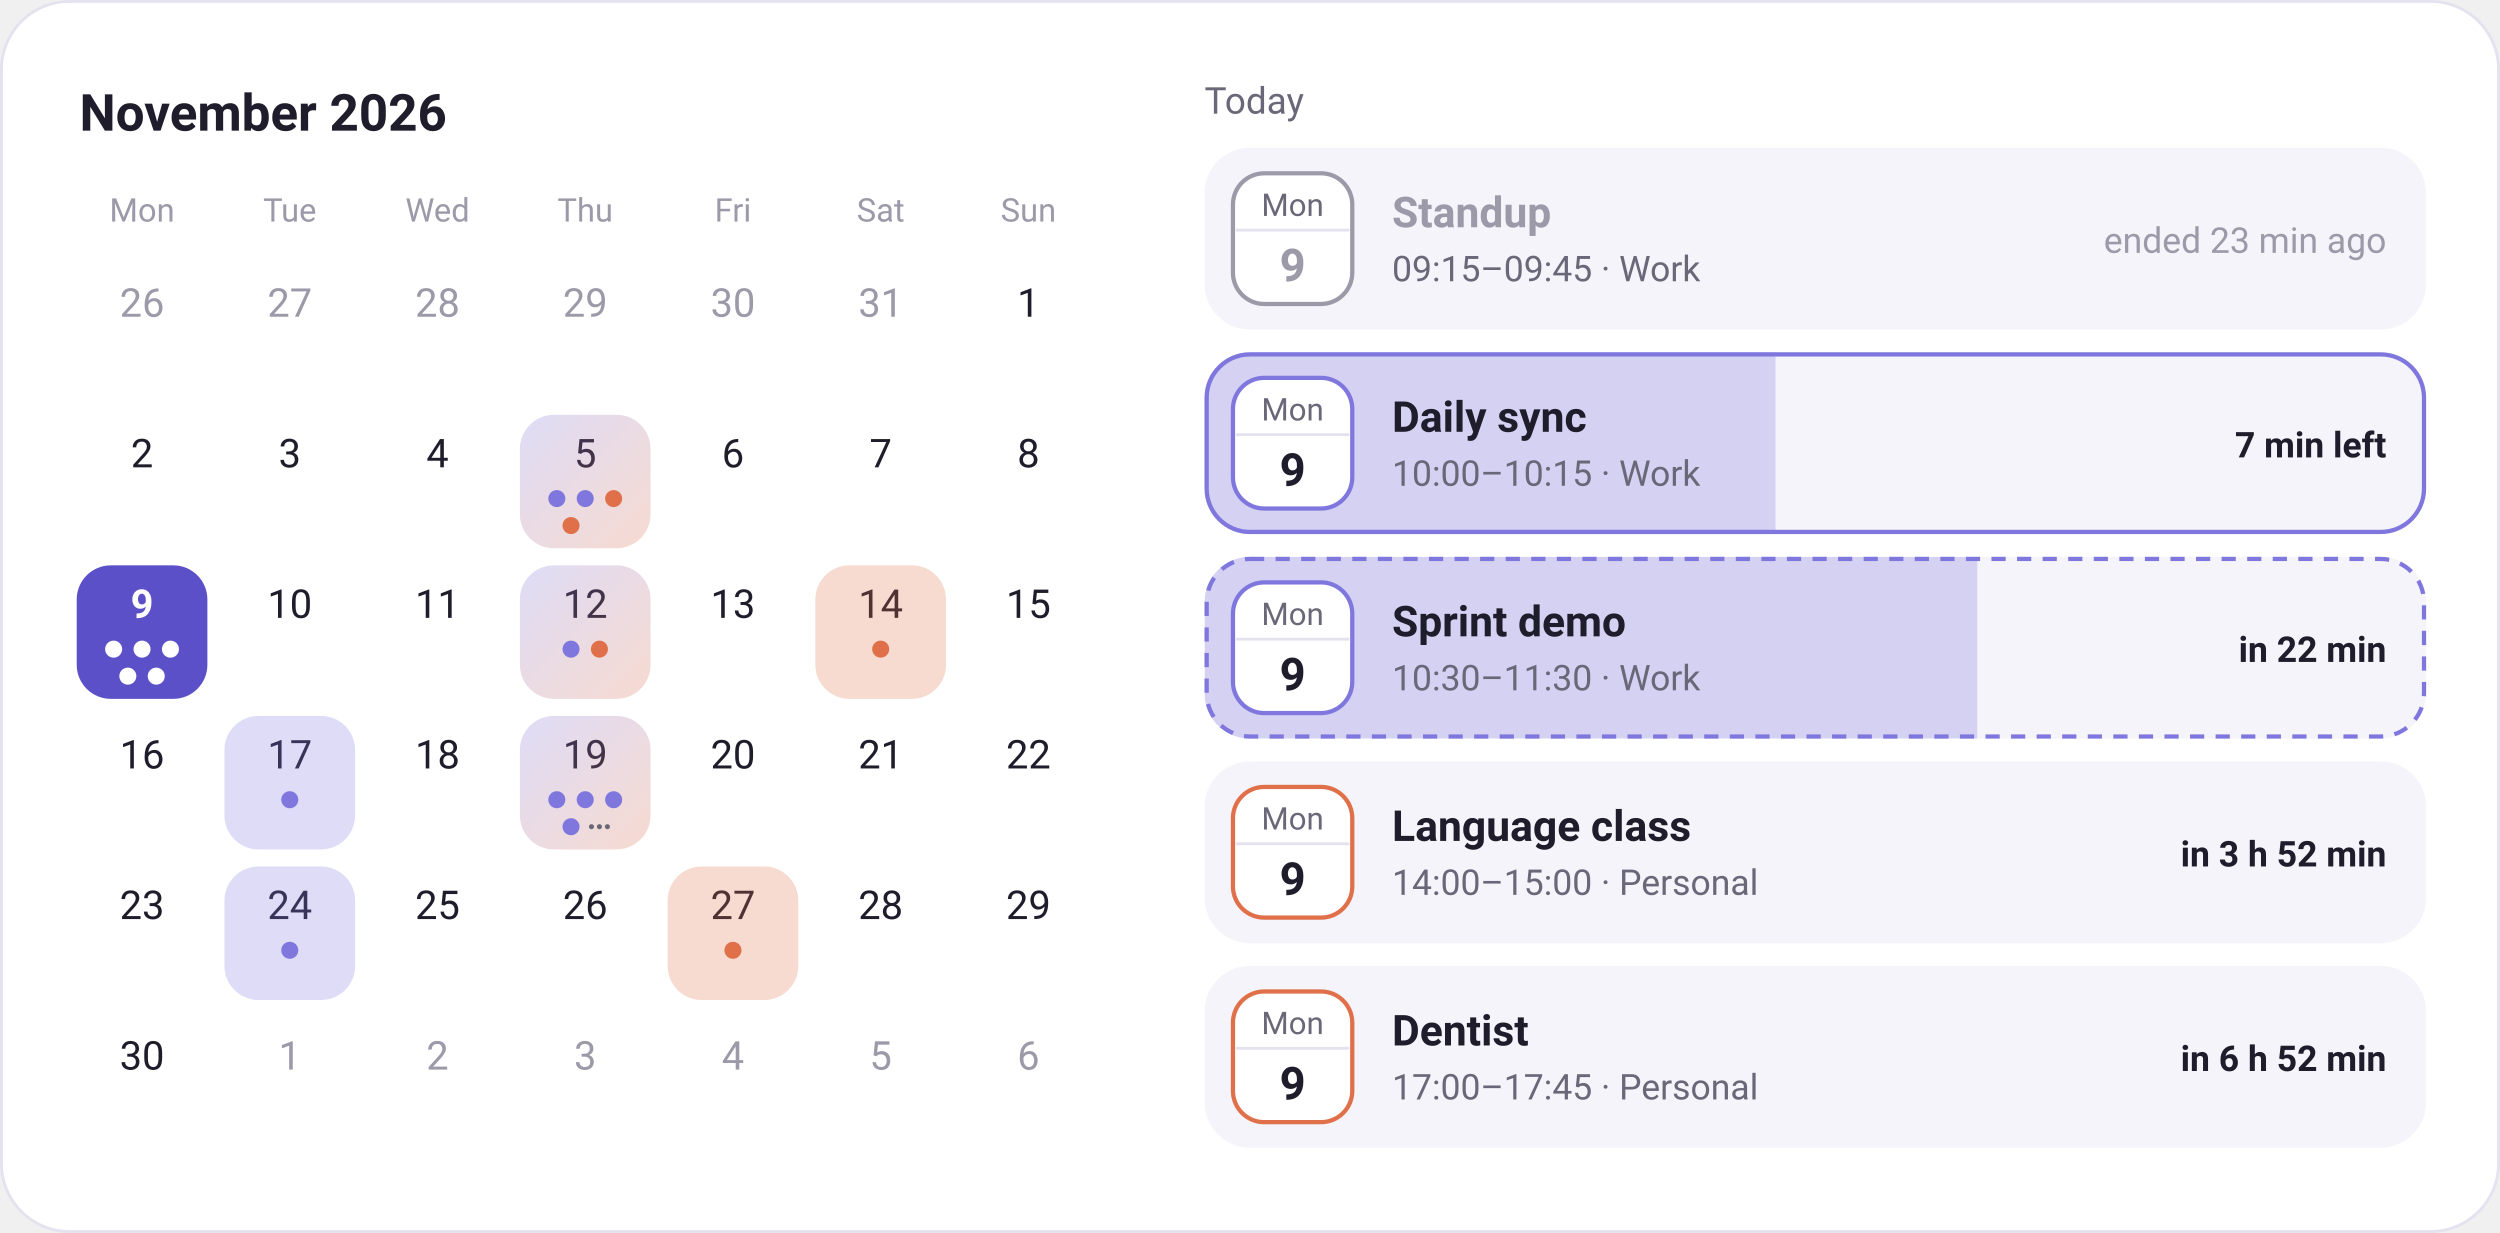
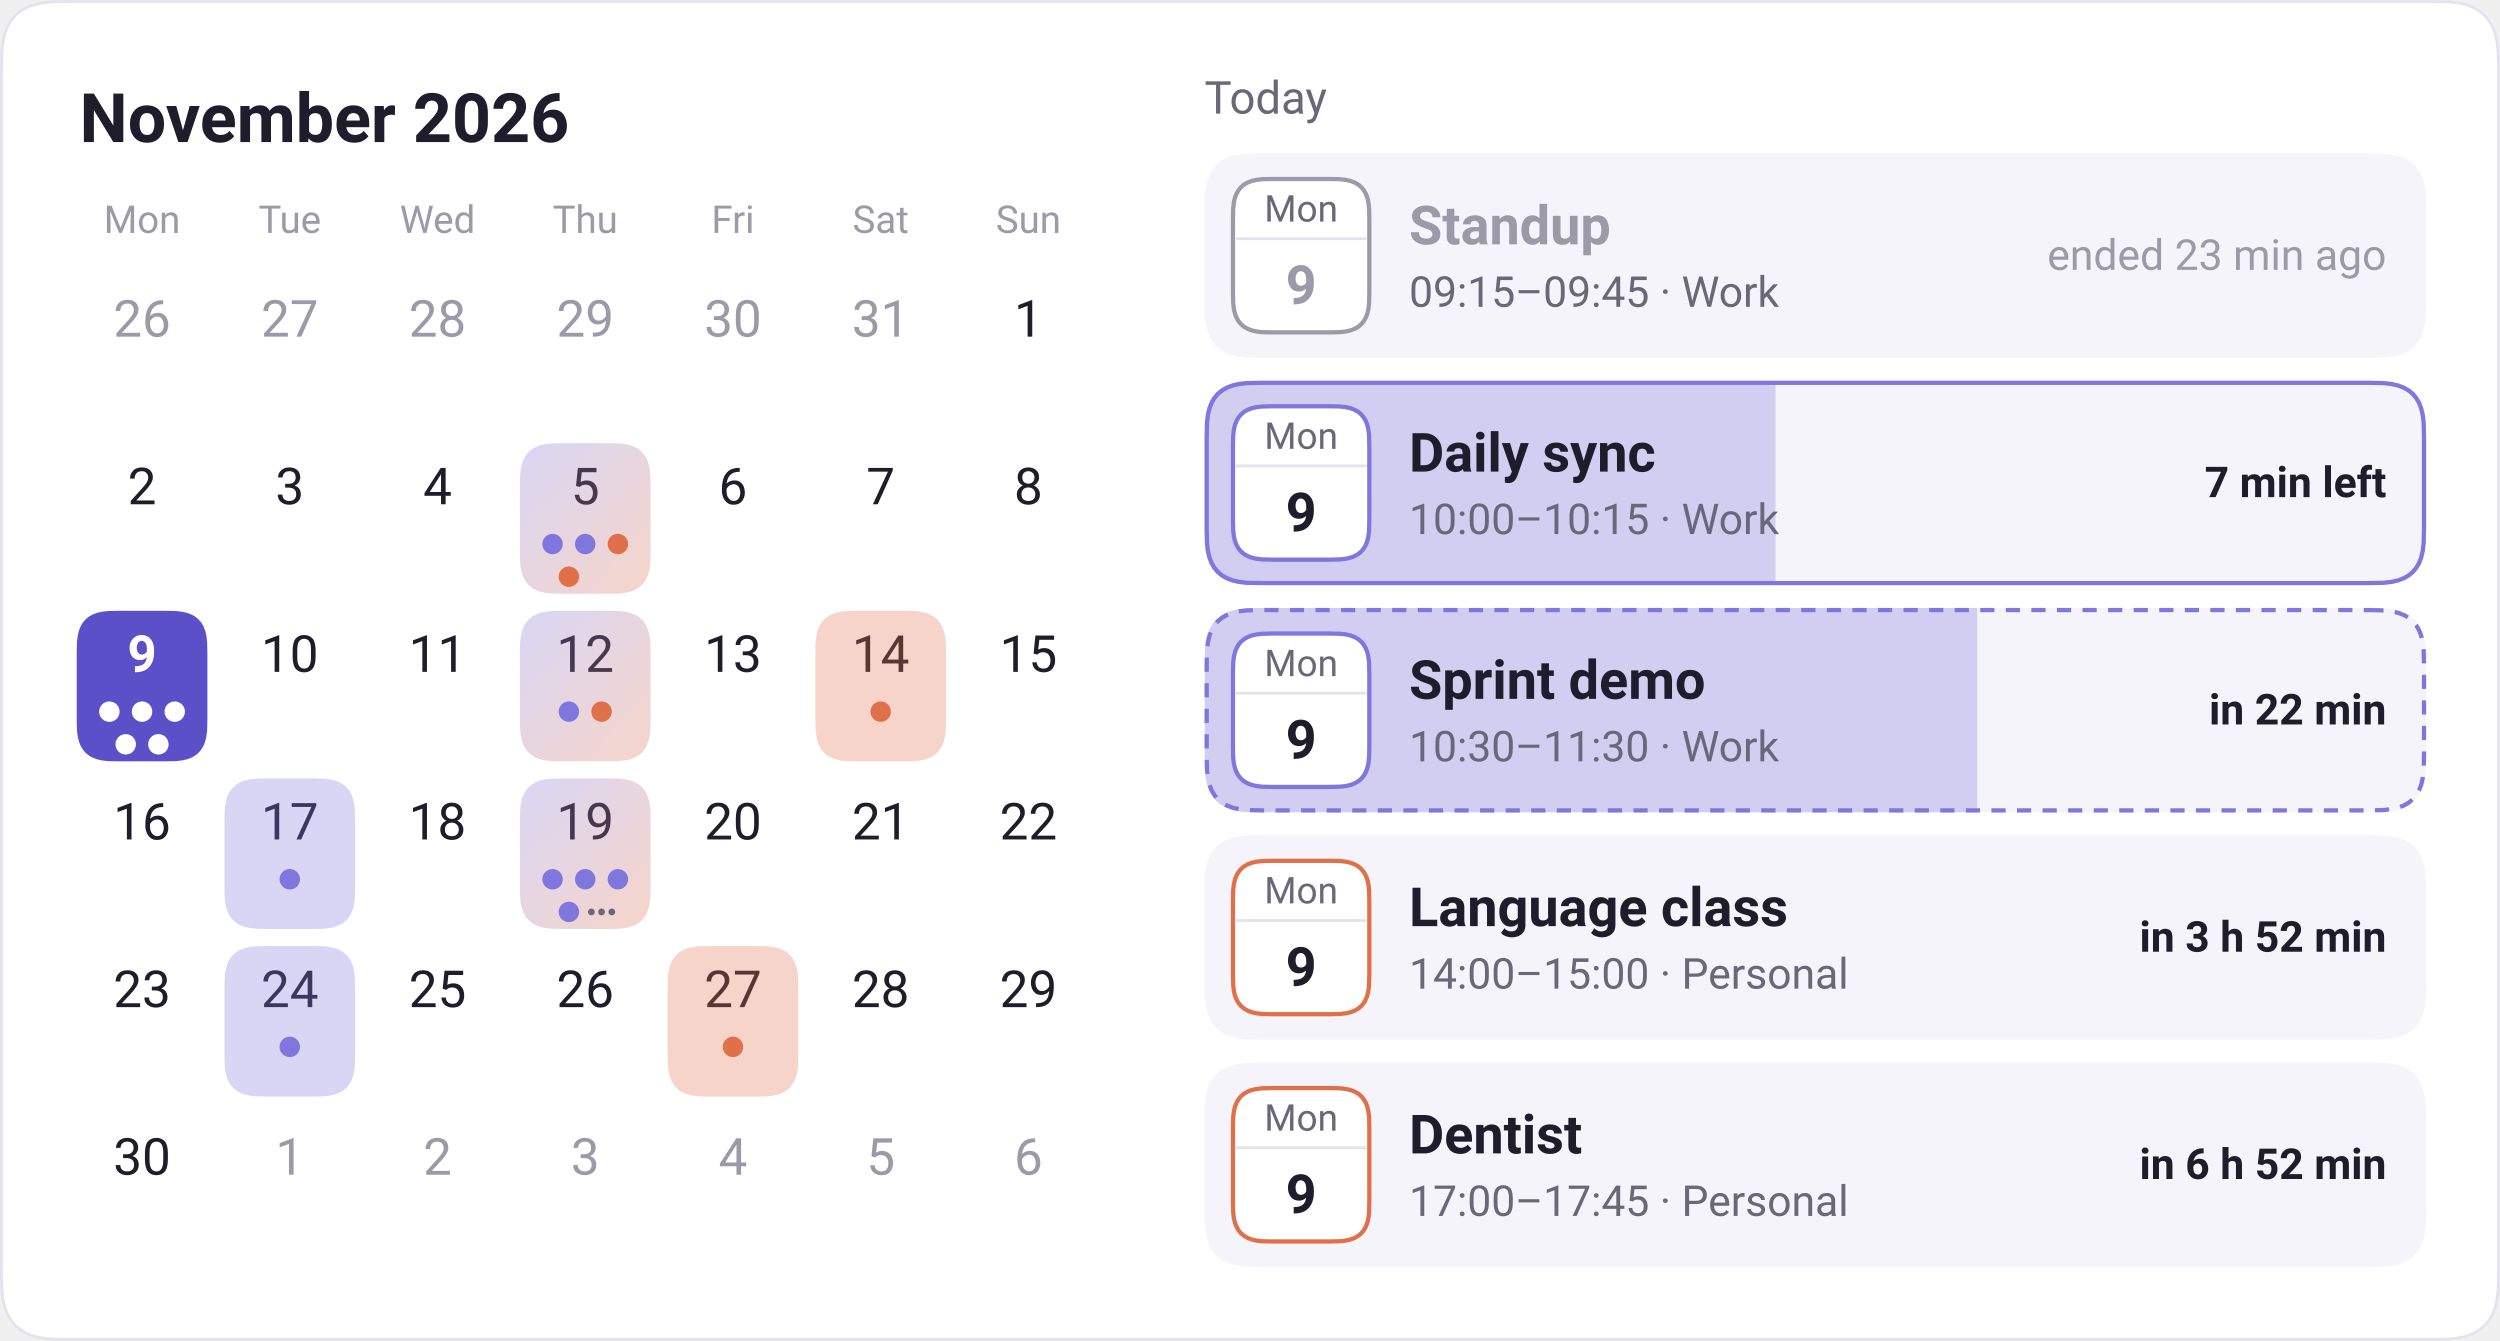
- <svg xmlns="http://www.w3.org/2000/svg" width="880" height="434" viewBox="0 0 880 434" role="img" aria-label="Eventide card: month grid next to an agenda with a finished, a running and an upcoming event">
+ <svg xmlns="http://www.w3.org/2000/svg" width="880" height="472" viewBox="0 0 880 472" role="img" aria-label="Eventide card: month grid next to an agenda with a finished, a running and an upcoming event">
  <style>
  text { font-family: -apple-system, BlinkMacSystemFont, "Segoe UI", Roboto, Helvetica, Arial, sans-serif; }
  .card { fill: #FFFFFF; stroke: #E4E2EE; }
  .row { fill: #F5F4FA; }
  .tile { fill: #FFFFFF; }
  .rule { stroke: #E4E2EE; }
  .t1 { fill: #1F1D2B; }
  .t2 { fill: #6A6778; }
  .t3 { fill: #9C99A8; }
  .on { fill: #FFFFFF; }
  @media (prefers-color-scheme: dark) {
    .card { fill: #1C1B24; stroke: #33313F; }
    .row { fill: #272532; }
    .tile { fill: #1C1B24; }
    .rule { stroke: #3C3A49; }
    .t1 { fill: #F2F0F8; }
    .t2 { fill: #ABA8B8; }
    .t3 { fill: #7E7B8C; }
  }
</style>
-   <rect x="0.5" y="0.5" width="879" height="433" rx="24" class="card" />
-   <text x="28" y="46" class="t1" font-size="18" font-weight="600">November 2026</text>
-   <text x="50" y="78" class="t3" font-size="11.5" text-anchor="middle">Mon</text>
-   <text x="102" y="78" class="t3" font-size="11.5" text-anchor="middle">Tue</text>
-   <text x="154" y="78" class="t3" font-size="11.5" text-anchor="middle">Wed</text>
-   <text x="206" y="78" class="t3" font-size="11.5" text-anchor="middle">Thu</text>
-   <text x="258" y="78" class="t3" font-size="11.5" text-anchor="middle">Fri</text>
-   <text x="310" y="78" class="t3" font-size="11.5" text-anchor="middle">Sat</text>
-   <text x="362" y="78" class="t3" font-size="11.5" text-anchor="middle">Sun</text>
-   <text x="50" y="111.5" class="t3" font-size="14" text-anchor="middle">26</text>
-   <text x="102" y="111.5" class="t3" font-size="14" text-anchor="middle">27</text>
-   <text x="154" y="111.5" class="t3" font-size="14" text-anchor="middle">28</text>
-   <text x="206" y="111.5" class="t3" font-size="14" text-anchor="middle">29</text>
-   <text x="258" y="111.5" class="t3" font-size="14" text-anchor="middle">30</text>
-   <text x="310" y="111.5" class="t3" font-size="14" text-anchor="middle">31</text>
-   <text x="362" y="111.5" class="t1" font-size="14" text-anchor="middle">1</text>
-   <text x="50" y="164.5" class="t1" font-size="14" text-anchor="middle">2</text>
-   <text x="102" y="164.5" class="t1" font-size="14" text-anchor="middle">3</text>
-   <text x="154" y="164.5" class="t1" font-size="14" text-anchor="middle">4</text>
-   <text x="206" y="164.5" class="t1" font-size="14" text-anchor="middle">5</text>
+   <path d="M855.50 0.50L861.76 0.64L865.34 1.04L868.23 1.72L870.69 2.67L872.80 3.90L874.59 5.41L876.10 7.20L877.33 9.31L878.28 11.77L878.96 14.66L879.36 18.24L879.50 24.50L879.50 447.50L879.36 453.76L878.96 457.34L878.28 460.23L877.33 462.69L876.10 464.80L874.59 466.59L872.80 468.10L870.69 469.33L868.23 470.28L865.34 470.96L861.76 471.36L855.50 471.50L24.50 471.50L18.24 471.36L14.66 470.96L11.77 470.28L9.31 469.33L7.20 468.10L5.41 466.59L3.90 464.80L2.67 462.69L1.72 460.23L1.04 457.34L0.64 453.76L0.50 447.50L0.50 24.50L0.64 18.24L1.04 14.66L1.72 11.77L2.67 9.31L3.90 7.20L5.41 5.41L7.20 3.90L9.31 2.67L11.77 1.72L14.66 1.04L18.24 0.64L24.50 0.50Z" class="card" />
+   <text x="28" y="50" class="t1" font-size="24" font-weight="600">November 2026</text>
+   <text x="50" y="82" class="t3" font-size="13.5" text-anchor="middle">Mon</text>
+   <text x="102" y="82" class="t3" font-size="13.5" text-anchor="middle">Tue</text>
+   <text x="154" y="82" class="t3" font-size="13.5" text-anchor="middle">Wed</text>
+   <text x="206" y="82" class="t3" font-size="13.5" text-anchor="middle">Thu</text>
+   <text x="258" y="82" class="t3" font-size="13.5" text-anchor="middle">Fri</text>
+   <text x="310" y="82" class="t3" font-size="13.5" text-anchor="middle">Sat</text>
+   <text x="362" y="82" class="t3" font-size="13.5" text-anchor="middle">Sun</text>
+   <text x="50" y="118.5" class="t3" font-size="18" text-anchor="middle">26</text>
+   <text x="102" y="118.5" class="t3" font-size="18" text-anchor="middle">27</text>
+   <text x="154" y="118.5" class="t3" font-size="18" text-anchor="middle">28</text>
+   <text x="206" y="118.5" class="t3" font-size="18" text-anchor="middle">29</text>
+   <text x="258" y="118.5" class="t3" font-size="18" text-anchor="middle">30</text>
+   <text x="310" y="118.5" class="t3" font-size="18" text-anchor="middle">31</text>
+   <text x="362" y="118.5" class="t1" font-size="18" text-anchor="middle">1</text>
+   <text x="50" y="177.5" class="t1" font-size="18" text-anchor="middle">2</text>
+   <text x="102" y="177.5" class="t1" font-size="18" text-anchor="middle">3</text>
+   <text x="154" y="177.5" class="t1" font-size="18" text-anchor="middle">4</text>
+   <text x="206" y="177.5" class="t1" font-size="18" text-anchor="middle">5</text>
  <linearGradient id="day-2026-11-05" x1="0" y1="0" x2="1" y2="1">
    <stop offset="0%" stop-color="#7F77DD" />
    <stop offset="100%" stop-color="#E0704A" />
  </linearGradient>
-   <rect x="183" y="146" width="46" height="47" rx="12" fill="url(#day-2026-11-05)" opacity="0.26" />
-   <circle cx="196" cy="175.5" r="3" fill="#7F77DD" />
-   <circle cx="206" cy="175.5" r="3" fill="#7F77DD" />
-   <circle cx="216" cy="175.5" r="3" fill="#E0704A" />
-   <circle cx="201" cy="185" r="3" fill="#E0704A" />
-   <text x="258" y="164.5" class="t1" font-size="14" text-anchor="middle">6</text>
-   <text x="310" y="164.5" class="t1" font-size="14" text-anchor="middle">7</text>
-   <text x="362" y="164.5" class="t1" font-size="14" text-anchor="middle">8</text>
-   <rect x="27" y="199" width="46" height="47" rx="12" fill="#5B50C8" />
-   <text x="50" y="217.5" class="on" font-size="14" text-anchor="middle" font-weight="600">9</text>
-   <circle cx="40" cy="228.5" r="3" fill="#FFFFFF" />
-   <circle cx="50" cy="228.5" r="3" fill="#FFFFFF" />
-   <circle cx="60" cy="228.5" r="3" fill="#FFFFFF" />
-   <circle cx="45" cy="238" r="3" fill="#FFFFFF" />
-   <circle cx="55" cy="238" r="3" fill="#FFFFFF" />
-   <text x="102" y="217.5" class="t1" font-size="14" text-anchor="middle">10</text>
-   <text x="154" y="217.5" class="t1" font-size="14" text-anchor="middle">11</text>
-   <text x="206" y="217.5" class="t1" font-size="14" text-anchor="middle">12</text>
+   <path d="M214.00 156.00L217.91 156.08L220.15 156.34L221.96 156.76L223.49 157.36L224.81 158.12L225.93 159.07L226.88 160.19L227.64 161.51L228.24 163.04L228.66 164.85L228.92 167.09L229.00 171.00L229.00 194.00L228.92 197.91L228.66 200.15L228.24 201.96L227.64 203.49L226.88 204.81L225.93 205.93L224.81 206.88L223.49 207.64L221.96 208.24L220.15 208.66L217.91 208.92L214.00 209.00L198.00 209.00L194.09 208.92L191.85 208.66L190.04 208.24L188.51 207.64L187.19 206.88L186.07 205.93L185.12 204.81L184.36 203.49L183.76 201.96L183.34 200.15L183.08 197.91L183.00 194.00L183.00 171.00L183.08 167.09L183.34 164.85L183.76 163.04L184.36 161.51L185.12 160.19L186.07 159.07L187.19 158.12L188.51 157.36L190.04 156.76L191.85 156.34L194.09 156.08L198.00 156.00Z" fill="url(#day-2026-11-05)" opacity="0.3" />
+   <circle cx="194.5" cy="191.5" r="3.6" fill="#7F77DD" />
+   <circle cx="206" cy="191.5" r="3.6" fill="#7F77DD" />
+   <circle cx="217.5" cy="191.5" r="3.6" fill="#E0704A" />
+   <circle cx="200.25" cy="203" r="3.6" fill="#E0704A" />
+   <text x="258" y="177.5" class="t1" font-size="18" text-anchor="middle">6</text>
+   <text x="310" y="177.5" class="t1" font-size="18" text-anchor="middle">7</text>
+   <text x="362" y="177.5" class="t1" font-size="18" text-anchor="middle">8</text>
+   <path d="M58.00 215.00L61.91 215.08L64.15 215.34L65.96 215.76L67.49 216.36L68.81 217.12L69.93 218.07L70.88 219.19L71.64 220.51L72.24 222.04L72.66 223.85L72.92 226.09L73.00 230.00L73.00 253.00L72.92 256.91L72.66 259.15L72.24 260.96L71.64 262.49L70.88 263.81L69.93 264.93L68.81 265.88L67.49 266.64L65.96 267.24L64.15 267.66L61.91 267.92L58.00 268.00L42.00 268.00L38.09 267.92L35.85 267.66L34.04 267.24L32.51 266.64L31.19 265.88L30.07 264.93L29.12 263.81L28.36 262.49L27.76 260.96L27.34 259.15L27.08 256.91L27.00 253.00L27.00 230.00L27.08 226.09L27.34 223.85L27.76 222.04L28.36 220.51L29.12 219.19L30.07 218.07L31.19 217.12L32.51 216.36L34.04 215.76L35.85 215.34L38.09 215.08L42.00 215.00Z" fill="#5B50C8" />
+   <text x="50" y="236.5" class="on" font-size="18" text-anchor="middle" font-weight="600">9</text>
+   <circle cx="38.5" cy="250.5" r="3.6" fill="#FFFFFF" />
+   <circle cx="50" cy="250.5" r="3.6" fill="#FFFFFF" />
+   <circle cx="61.5" cy="250.5" r="3.6" fill="#FFFFFF" />
+   <circle cx="44.25" cy="262" r="3.6" fill="#FFFFFF" />
+   <circle cx="55.75" cy="262" r="3.6" fill="#FFFFFF" />
+   <text x="102" y="236.5" class="t1" font-size="18" text-anchor="middle">10</text>
+   <text x="154" y="236.5" class="t1" font-size="18" text-anchor="middle">11</text>
+   <text x="206" y="236.5" class="t1" font-size="18" text-anchor="middle">12</text>
  <linearGradient id="day-2026-11-12" x1="0" y1="0" x2="1" y2="1">
    <stop offset="0%" stop-color="#7F77DD" />
    <stop offset="100%" stop-color="#E0704A" />
  </linearGradient>
-   <rect x="183" y="199" width="46" height="47" rx="12" fill="url(#day-2026-11-12)" opacity="0.26" />
-   <circle cx="201" cy="228.5" r="3" fill="#7F77DD" />
-   <circle cx="211" cy="228.5" r="3" fill="#E0704A" />
-   <text x="258" y="217.5" class="t1" font-size="14" text-anchor="middle">13</text>
-   <text x="310" y="217.5" class="t1" font-size="14" text-anchor="middle">14</text>
-   <rect x="287" y="199" width="46" height="47" rx="12" fill="#E0704A" opacity="0.26" />
-   <circle cx="310" cy="228.5" r="3" fill="#E0704A" />
-   <text x="362" y="217.5" class="t1" font-size="14" text-anchor="middle">15</text>
-   <text x="50" y="270.5" class="t1" font-size="14" text-anchor="middle">16</text>
-   <text x="102" y="270.5" class="t1" font-size="14" text-anchor="middle">17</text>
-   <rect x="79" y="252" width="46" height="47" rx="12" fill="#7F77DD" opacity="0.26" />
-   <circle cx="102" cy="281.5" r="3" fill="#7F77DD" />
-   <text x="154" y="270.5" class="t1" font-size="14" text-anchor="middle">18</text>
-   <text x="206" y="270.5" class="t1" font-size="14" text-anchor="middle">19</text>
+   <path d="M214.00 215.00L217.91 215.08L220.15 215.34L221.96 215.76L223.49 216.36L224.81 217.12L225.93 218.07L226.88 219.19L227.64 220.51L228.24 222.04L228.66 223.85L228.92 226.09L229.00 230.00L229.00 253.00L228.92 256.91L228.66 259.15L228.24 260.96L227.64 262.49L226.88 263.81L225.93 264.93L224.81 265.88L223.49 266.64L221.96 267.24L220.15 267.66L217.91 267.92L214.00 268.00L198.00 268.00L194.09 267.92L191.85 267.66L190.04 267.24L188.51 266.64L187.19 265.88L186.07 264.93L185.12 263.81L184.36 262.49L183.76 260.96L183.34 259.15L183.08 256.91L183.00 253.00L183.00 230.00L183.08 226.09L183.34 223.85L183.76 222.04L184.36 220.51L185.12 219.19L186.07 218.07L187.19 217.12L188.51 216.36L190.04 215.76L191.85 215.34L194.09 215.08L198.00 215.00Z" fill="url(#day-2026-11-12)" opacity="0.3" />
+   <circle cx="200.25" cy="250.5" r="3.6" fill="#7F77DD" />
+   <circle cx="211.75" cy="250.5" r="3.6" fill="#E0704A" />
+   <text x="258" y="236.5" class="t1" font-size="18" text-anchor="middle">13</text>
+   <text x="310" y="236.5" class="t1" font-size="18" text-anchor="middle">14</text>
+   <path d="M318.00 215.00L321.91 215.08L324.15 215.34L325.96 215.76L327.49 216.36L328.81 217.12L329.93 218.07L330.88 219.19L331.64 220.51L332.24 222.04L332.66 223.85L332.92 226.09L333.00 230.00L333.00 253.00L332.92 256.91L332.66 259.15L332.24 260.96L331.64 262.49L330.88 263.81L329.93 264.93L328.81 265.88L327.49 266.64L325.96 267.24L324.15 267.66L321.91 267.92L318.00 268.00L302.00 268.00L298.09 267.92L295.85 267.66L294.04 267.24L292.51 266.64L291.19 265.88L290.07 264.93L289.12 263.81L288.36 262.49L287.76 260.96L287.34 259.15L287.08 256.91L287.00 253.00L287.00 230.00L287.08 226.09L287.34 223.85L287.76 222.04L288.36 220.51L289.12 219.19L290.07 218.07L291.19 217.12L292.51 216.36L294.04 215.76L295.85 215.34L298.09 215.08L302.00 215.00Z" fill="#E0704A" opacity="0.3" />
+   <circle cx="310" cy="250.5" r="3.6" fill="#E0704A" />
+   <text x="362" y="236.5" class="t1" font-size="18" text-anchor="middle">15</text>
+   <text x="50" y="295.5" class="t1" font-size="18" text-anchor="middle">16</text>
+   <text x="102" y="295.5" class="t1" font-size="18" text-anchor="middle">17</text>
+   <path d="M110.00 274.00L113.91 274.08L116.15 274.34L117.96 274.76L119.49 275.36L120.81 276.12L121.93 277.07L122.88 278.19L123.64 279.51L124.24 281.04L124.66 282.85L124.92 285.09L125.00 289.00L125.00 312.00L124.92 315.91L124.66 318.15L124.24 319.96L123.64 321.49L122.88 322.81L121.93 323.93L120.81 324.88L119.49 325.64L117.96 326.24L116.15 326.66L113.91 326.92L110.00 327.00L94.00 327.00L90.09 326.92L87.85 326.66L86.04 326.24L84.51 325.64L83.19 324.88L82.07 323.93L81.12 322.81L80.36 321.49L79.76 319.96L79.34 318.15L79.08 315.91L79.00 312.00L79.00 289.00L79.08 285.09L79.34 282.85L79.76 281.04L80.36 279.51L81.12 278.19L82.07 277.07L83.19 276.12L84.51 275.36L86.04 274.76L87.85 274.34L90.09 274.08L94.00 274.00Z" fill="#7F77DD" opacity="0.3" />
+   <circle cx="102" cy="309.5" r="3.6" fill="#7F77DD" />
+   <text x="154" y="295.5" class="t1" font-size="18" text-anchor="middle">18</text>
+   <text x="206" y="295.5" class="t1" font-size="18" text-anchor="middle">19</text>
  <linearGradient id="day-2026-11-19" x1="0" y1="0" x2="1" y2="1">
    <stop offset="0%" stop-color="#7F77DD" />
    <stop offset="100%" stop-color="#E0704A" />
  </linearGradient>
-   <rect x="183" y="252" width="46" height="47" rx="12" fill="url(#day-2026-11-19)" opacity="0.26" />
-   <circle cx="196" cy="281.5" r="3" fill="#7F77DD" />
-   <circle cx="206" cy="281.5" r="3" fill="#7F77DD" />
-   <circle cx="216" cy="281.5" r="3" fill="#7F77DD" />
-   <circle cx="201" cy="291" r="3" fill="#7F77DD" />
-   <circle cx="208.2" cy="291" r="0.9" class="t2" />
-   <circle cx="211" cy="291" r="0.9" class="t2" />
-   <circle cx="213.8" cy="291" r="0.9" class="t2" />
-   <text x="258" y="270.5" class="t1" font-size="14" text-anchor="middle">20</text>
-   <text x="310" y="270.5" class="t1" font-size="14" text-anchor="middle">21</text>
-   <text x="362" y="270.5" class="t1" font-size="14" text-anchor="middle">22</text>
-   <text x="50" y="323.5" class="t1" font-size="14" text-anchor="middle">23</text>
-   <text x="102" y="323.5" class="t1" font-size="14" text-anchor="middle">24</text>
-   <rect x="79" y="305" width="46" height="47" rx="12" fill="#7F77DD" opacity="0.26" />
-   <circle cx="102" cy="334.5" r="3" fill="#7F77DD" />
-   <text x="154" y="323.5" class="t1" font-size="14" text-anchor="middle">25</text>
-   <text x="206" y="323.5" class="t1" font-size="14" text-anchor="middle">26</text>
-   <text x="258" y="323.5" class="t1" font-size="14" text-anchor="middle">27</text>
-   <rect x="235" y="305" width="46" height="47" rx="12" fill="#E0704A" opacity="0.26" />
-   <circle cx="258" cy="334.5" r="3" fill="#E0704A" />
-   <text x="310" y="323.5" class="t1" font-size="14" text-anchor="middle">28</text>
-   <text x="362" y="323.5" class="t1" font-size="14" text-anchor="middle">29</text>
-   <text x="50" y="376.5" class="t1" font-size="14" text-anchor="middle">30</text>
-   <text x="102" y="376.5" class="t3" font-size="14" text-anchor="middle">1</text>
-   <text x="154" y="376.5" class="t3" font-size="14" text-anchor="middle">2</text>
-   <text x="206" y="376.5" class="t3" font-size="14" text-anchor="middle">3</text>
-   <text x="258" y="376.5" class="t3" font-size="14" text-anchor="middle">4</text>
-   <text x="310" y="376.5" class="t3" font-size="14" text-anchor="middle">5</text>
-   <text x="362" y="376.5" class="t3" font-size="14" text-anchor="middle">6</text>
-   <text x="424" y="40" class="t2" font-size="13">Today</text>
+   <path d="M214.00 274.00L217.91 274.08L220.15 274.34L221.96 274.76L223.49 275.36L224.81 276.12L225.93 277.07L226.88 278.19L227.64 279.51L228.24 281.04L228.66 282.85L228.92 285.09L229.00 289.00L229.00 312.00L228.92 315.91L228.66 318.15L228.24 319.96L227.64 321.49L226.88 322.81L225.93 323.93L224.81 324.88L223.49 325.64L221.96 326.24L220.15 326.66L217.91 326.92L214.00 327.00L198.00 327.00L194.09 326.92L191.85 326.66L190.04 326.24L188.51 325.64L187.19 324.88L186.07 323.93L185.12 322.81L184.36 321.49L183.76 319.96L183.34 318.15L183.08 315.91L183.00 312.00L183.00 289.00L183.08 285.09L183.34 282.85L183.76 281.04L184.36 279.51L185.12 278.19L186.07 277.07L187.19 276.12L188.51 275.36L190.04 274.76L191.85 274.34L194.09 274.08L198.00 274.00Z" fill="url(#day-2026-11-19)" opacity="0.3" />
+   <circle cx="194.5" cy="309.5" r="3.6" fill="#7F77DD" />
+   <circle cx="206" cy="309.5" r="3.6" fill="#7F77DD" />
+   <circle cx="217.5" cy="309.5" r="3.6" fill="#7F77DD" />
+   <circle cx="200.25" cy="321" r="3.6" fill="#7F77DD" />
+   <circle cx="208.15" cy="321" r="1.2" class="t2" />
+   <circle cx="211.75" cy="321" r="1.2" class="t2" />
+   <circle cx="215.35" cy="321" r="1.2" class="t2" />
+   <text x="258" y="295.5" class="t1" font-size="18" text-anchor="middle">20</text>
+   <text x="310" y="295.5" class="t1" font-size="18" text-anchor="middle">21</text>
+   <text x="362" y="295.5" class="t1" font-size="18" text-anchor="middle">22</text>
+   <text x="50" y="354.5" class="t1" font-size="18" text-anchor="middle">23</text>
+   <text x="102" y="354.5" class="t1" font-size="18" text-anchor="middle">24</text>
+   <path d="M110.00 333.00L113.91 333.08L116.15 333.34L117.96 333.76L119.49 334.36L120.81 335.12L121.93 336.07L122.88 337.19L123.64 338.51L124.24 340.04L124.66 341.85L124.92 344.09L125.00 348.00L125.00 371.00L124.92 374.91L124.66 377.15L124.24 378.96L123.64 380.49L122.88 381.81L121.93 382.93L120.81 383.88L119.49 384.64L117.96 385.24L116.15 385.66L113.91 385.92L110.00 386.00L94.00 386.00L90.09 385.92L87.85 385.66L86.04 385.24L84.51 384.64L83.19 383.88L82.07 382.93L81.12 381.81L80.36 380.49L79.76 378.96L79.34 377.15L79.08 374.91L79.00 371.00L79.00 348.00L79.08 344.09L79.34 341.85L79.76 340.04L80.36 338.51L81.12 337.19L82.07 336.07L83.19 335.12L84.51 334.36L86.04 333.76L87.85 333.34L90.09 333.08L94.00 333.00Z" fill="#7F77DD" opacity="0.3" />
+   <circle cx="102" cy="368.5" r="3.6" fill="#7F77DD" />
+   <text x="154" y="354.5" class="t1" font-size="18" text-anchor="middle">25</text>
+   <text x="206" y="354.5" class="t1" font-size="18" text-anchor="middle">26</text>
+   <text x="258" y="354.5" class="t1" font-size="18" text-anchor="middle">27</text>
+   <path d="M266.00 333.00L269.91 333.08L272.15 333.34L273.96 333.76L275.49 334.36L276.81 335.12L277.93 336.07L278.88 337.19L279.64 338.51L280.24 340.04L280.66 341.85L280.92 344.09L281.00 348.00L281.00 371.00L280.92 374.91L280.66 377.15L280.24 378.96L279.64 380.49L278.88 381.81L277.93 382.93L276.81 383.88L275.49 384.64L273.96 385.24L272.15 385.66L269.91 385.92L266.00 386.00L250.00 386.00L246.09 385.92L243.85 385.66L242.04 385.24L240.51 384.64L239.19 383.88L238.07 382.93L237.12 381.81L236.36 380.49L235.76 378.96L235.34 377.15L235.08 374.91L235.00 371.00L235.00 348.00L235.08 344.09L235.34 341.85L235.76 340.04L236.36 338.51L237.12 337.19L238.07 336.07L239.19 335.12L240.51 334.36L242.04 333.76L243.85 333.34L246.09 333.08L250.00 333.00Z" fill="#E0704A" opacity="0.3" />
+   <circle cx="258" cy="368.5" r="3.6" fill="#E0704A" />
+   <text x="310" y="354.5" class="t1" font-size="18" text-anchor="middle">28</text>
+   <text x="362" y="354.5" class="t1" font-size="18" text-anchor="middle">29</text>
+   <text x="50" y="413.5" class="t1" font-size="18" text-anchor="middle">30</text>
+   <text x="102" y="413.5" class="t3" font-size="18" text-anchor="middle">1</text>
+   <text x="154" y="413.5" class="t3" font-size="18" text-anchor="middle">2</text>
+   <text x="206" y="413.5" class="t3" font-size="18" text-anchor="middle">3</text>
+   <text x="258" y="413.5" class="t3" font-size="18" text-anchor="middle">4</text>
+   <text x="310" y="413.5" class="t3" font-size="18" text-anchor="middle">5</text>
+   <text x="362" y="413.5" class="t3" font-size="18" text-anchor="middle">6</text>
+   <text x="424" y="40" class="t2" font-size="16">Today</text>
  <clipPath id="row8">
-     <rect x="424" y="52" width="430" height="64" rx="16" />
+     <path d="M834.00 54.00L839.22 54.11L842.20 54.45L844.61 55.02L846.66 55.81L848.42 56.83L849.91 58.09L851.17 59.58L852.19 61.34L852.98 63.39L853.55 65.80L853.89 68.78L854.00 74.00L854.00 106.00L853.89 111.22L853.55 114.20L852.98 116.61L852.19 118.66L851.17 120.42L849.91 121.91L848.42 123.17L846.66 124.19L844.61 124.98L842.20 125.55L839.22 125.89L834.00 126.00L444.00 126.00L438.78 125.89L435.80 125.55L433.39 124.98L431.34 124.19L429.58 123.17L428.09 121.91L426.83 120.42L425.81 118.66L425.02 116.61L424.45 114.20L424.11 111.22L424.00 106.00L424.00 74.00L424.11 68.78L424.45 65.80L425.02 63.39L425.81 61.34L426.83 59.58L428.09 58.09L429.58 56.83L431.34 55.81L433.39 55.02L435.80 54.45L438.78 54.11L444.00 54.00Z" />
  </clipPath>
-   <rect x="424" y="52" width="430" height="64" rx="16" class="row" />
-   <rect x="434" y="61" width="42" height="46" rx="11" class="tile" stroke="#9C99A8" stroke-width="1.5" />
-   <text x="455" y="76" class="t2" font-size="11" text-anchor="middle">Mon</text>
-   <line x1="435" x2="475" y1="81" y2="81" class="rule" />
-   <text x="455" y="99" class="t3" font-size="16" text-anchor="middle" font-weight="600">9</text>
-   <text x="490" y="80" class="t3" font-size="15" font-weight="600">Standup</text>
-   <text x="490" y="99" class="t2" font-size="12.5">09:15–09:45 · Work</text>
-   <text x="840" y="89" class="t3" font-size="12.5" text-anchor="end" font-weight="400">ended 23 min ago</text>
+   <path d="M834.00 54.00L839.22 54.11L842.20 54.45L844.61 55.02L846.66 55.81L848.42 56.83L849.91 58.09L851.17 59.58L852.19 61.34L852.98 63.39L853.55 65.80L853.89 68.78L854.00 74.00L854.00 106.00L853.89 111.22L853.55 114.20L852.98 116.61L852.19 118.66L851.17 120.42L849.91 121.91L848.42 123.17L846.66 124.19L844.61 124.98L842.20 125.55L839.22 125.89L834.00 126.00L444.00 126.00L438.78 125.89L435.80 125.55L433.39 124.98L431.34 124.19L429.58 123.17L428.09 121.91L426.83 120.42L425.81 118.66L425.02 116.61L424.45 114.20L424.11 111.22L424.00 106.00L424.00 74.00L424.11 68.78L424.45 65.80L425.02 63.39L425.81 61.34L426.83 59.58L428.09 58.09L429.58 56.83L431.34 55.81L433.39 55.02L435.80 54.45L438.78 54.11L444.00 54.00Z" class="row" />
+   <path d="M468.00 63.00L471.65 63.08L473.74 63.32L475.43 63.71L476.86 64.27L478.09 64.98L479.14 65.86L480.02 66.91L480.73 68.14L481.29 69.57L481.68 71.26L481.92 73.35L482.00 77.00L482.00 103.00L481.92 106.65L481.68 108.74L481.29 110.43L480.73 111.86L480.02 113.09L479.14 114.14L478.09 115.02L476.86 115.73L475.43 116.29L473.74 116.68L471.65 116.92L468.00 117.00L448.00 117.00L444.35 116.92L442.26 116.68L440.57 116.29L439.14 115.73L437.91 115.02L436.86 114.14L435.98 113.09L435.27 111.86L434.71 110.43L434.32 108.74L434.08 106.65L434.00 103.00L434.00 77.00L434.08 73.35L434.32 71.26L434.71 69.57L435.27 68.14L435.98 66.91L436.86 65.86L437.91 64.98L439.14 64.27L440.57 63.71L442.26 63.32L444.35 63.08L448.00 63.00Z" class="tile" stroke="#9C99A8" stroke-width="1.5" />
+   <text x="458" y="78" class="t2" font-size="13" text-anchor="middle">Mon</text>
+   <line x1="435" x2="481" y1="84" y2="84" class="rule" />
+   <text x="458" y="107" class="t3" font-size="19" text-anchor="middle" font-weight="600">9</text>
+   <text x="496" y="86" class="t3" font-size="19" font-weight="600">Standup</text>
+   <text x="496" y="108" class="t2" font-size="15">09:15–09:45 · Work</text>
+   <text x="840" y="95" class="t3" font-size="15" text-anchor="end" font-weight="400">ended 23 min ago</text>
  <clipPath id="row9">
-     <rect x="424" y="124" width="430" height="64" rx="16" />
+     <path d="M834.00 134.00L839.22 134.11L842.20 134.45L844.61 135.02L846.66 135.81L848.42 136.83L849.91 138.09L851.17 139.58L852.19 141.34L852.98 143.39L853.55 145.80L853.89 148.78L854.00 154.00L854.00 186.00L853.89 191.22L853.55 194.20L852.98 196.61L852.19 198.66L851.17 200.42L849.91 201.91L848.42 203.17L846.66 204.19L844.61 204.98L842.20 205.55L839.22 205.89L834.00 206.00L444.00 206.00L438.78 205.89L435.80 205.55L433.39 204.98L431.34 204.19L429.58 203.17L428.09 201.91L426.83 200.42L425.81 198.66L425.02 196.61L424.45 194.20L424.11 191.22L424.00 186.00L424.00 154.00L424.11 148.78L424.45 145.80L425.02 143.39L425.81 141.34L426.83 139.58L428.09 138.09L429.58 136.83L431.34 135.81L433.39 135.02L435.80 134.45L438.78 134.11L444.00 134.00Z" />
  </clipPath>
-   <rect x="424" y="124" width="430" height="64" rx="16" class="row" />
-   <rect x="424" y="124" width="201" height="64" fill="#7F77DD" opacity="0.28" clip-path="url(#row9)" />
-   <rect x="424.75" y="124.75" width="428.5" height="62.5" rx="15.25" fill="none" stroke="#7F77DD" stroke-width="1.5" />
-   <rect x="434" y="133" width="42" height="46" rx="11" class="tile" stroke="#7F77DD" stroke-width="1.5" />
-   <text x="455" y="148" class="t2" font-size="11" text-anchor="middle">Mon</text>
-   <line x1="435" x2="475" y1="153" y2="153" class="rule" />
-   <text x="455" y="171" class="t1" font-size="16" text-anchor="middle" font-weight="600">9</text>
-   <text x="490" y="152" class="t1" font-size="15" font-weight="600">Daily sync</text>
-   <text x="490" y="171" class="t2" font-size="12.5">10:00–10:15 · Work</text>
-   <text x="840" y="161" class="t1" font-size="12.5" text-anchor="end" font-weight="600">7 min left</text>
+   <path d="M834.00 134.00L839.22 134.11L842.20 134.45L844.61 135.02L846.66 135.81L848.42 136.83L849.91 138.09L851.17 139.58L852.19 141.34L852.98 143.39L853.55 145.80L853.89 148.78L854.00 154.00L854.00 186.00L853.89 191.22L853.55 194.20L852.98 196.61L852.19 198.66L851.17 200.42L849.91 201.91L848.42 203.17L846.66 204.19L844.61 204.98L842.20 205.55L839.22 205.89L834.00 206.00L444.00 206.00L438.78 205.89L435.80 205.55L433.39 204.98L431.34 204.19L429.58 203.17L428.09 201.91L426.83 200.42L425.81 198.66L425.02 196.61L424.45 194.20L424.11 191.22L424.00 186.00L424.00 154.00L424.11 148.78L424.45 145.80L425.02 143.39L425.81 141.34L426.83 139.58L428.09 138.09L429.58 136.83L431.34 135.81L433.39 135.02L435.80 134.45L438.78 134.11L444.00 134.00Z" class="row" />
+   <rect x="424" y="134" width="201" height="72" fill="#7F77DD" opacity="0.3" clip-path="url(#row9)" />
+   <path d="M834.00 134.75L839.02 134.86L841.89 135.19L844.21 135.73L846.18 136.49L847.87 137.48L849.32 138.68L850.52 140.13L851.51 141.82L852.27 143.79L852.81 146.11L853.14 148.98L853.25 154.00L853.25 186.00L853.14 191.02L852.81 193.89L852.27 196.21L851.51 198.18L850.52 199.87L849.32 201.32L847.87 202.52L846.18 203.51L844.21 204.27L841.89 204.81L839.02 205.14L834.00 205.25L444.00 205.25L438.98 205.14L436.11 204.81L433.79 204.27L431.82 203.51L430.13 202.52L428.68 201.32L427.48 199.87L426.49 198.18L425.73 196.21L425.19 193.89L424.86 191.02L424.75 186.00L424.75 154.00L424.86 148.98L425.19 146.11L425.73 143.79L426.49 141.82L427.48 140.13L428.68 138.68L430.13 137.48L431.82 136.49L433.79 135.73L436.11 135.19L438.98 134.86L444.00 134.75Z" fill="none" stroke="#7F77DD" stroke-width="1.5" />
+   <path d="M468.00 143.00L471.65 143.08L473.74 143.32L475.43 143.71L476.86 144.27L478.09 144.98L479.14 145.86L480.02 146.91L480.73 148.14L481.29 149.57L481.68 151.26L481.92 153.35L482.00 157.00L482.00 183.00L481.92 186.65L481.68 188.74L481.29 190.43L480.73 191.86L480.02 193.09L479.14 194.14L478.09 195.02L476.86 195.73L475.43 196.29L473.74 196.68L471.65 196.92L468.00 197.00L448.00 197.00L444.35 196.92L442.26 196.68L440.57 196.29L439.14 195.73L437.91 195.02L436.86 194.14L435.98 193.09L435.27 191.86L434.71 190.43L434.32 188.74L434.08 186.65L434.00 183.00L434.00 157.00L434.08 153.35L434.32 151.26L434.71 149.57L435.27 148.14L435.98 146.91L436.86 145.86L437.91 144.98L439.14 144.27L440.57 143.71L442.26 143.32L444.35 143.08L448.00 143.00Z" class="tile" stroke="#7F77DD" stroke-width="1.5" />
+   <text x="458" y="158" class="t2" font-size="13" text-anchor="middle">Mon</text>
+   <line x1="435" x2="481" y1="164" y2="164" class="rule" />
+   <text x="458" y="187" class="t1" font-size="19" text-anchor="middle" font-weight="600">9</text>
+   <text x="496" y="166" class="t1" font-size="19" font-weight="600">Daily sync</text>
+   <text x="496" y="188" class="t2" font-size="15">10:00–10:15 · Work</text>
+   <text x="840" y="175" class="t1" font-size="15" text-anchor="end" font-weight="600">7 min left</text>
  <clipPath id="row10">
-     <rect x="424" y="196" width="430" height="64" rx="16" />
+     <path d="M834.00 214.00L839.22 214.11L842.20 214.45L844.61 215.02L846.66 215.81L848.42 216.83L849.91 218.09L851.17 219.58L852.19 221.34L852.98 223.39L853.55 225.80L853.89 228.78L854.00 234.00L854.00 266.00L853.89 271.22L853.55 274.20L852.98 276.61L852.19 278.66L851.17 280.42L849.91 281.91L848.42 283.17L846.66 284.19L844.61 284.98L842.20 285.55L839.22 285.89L834.00 286.00L444.00 286.00L438.78 285.89L435.80 285.55L433.39 284.98L431.34 284.19L429.58 283.17L428.09 281.91L426.83 280.42L425.81 278.66L425.02 276.61L424.45 274.20L424.11 271.22L424.00 266.00L424.00 234.00L424.11 228.78L424.45 225.80L425.02 223.39L425.81 221.34L426.83 219.58L428.09 218.09L429.58 216.83L431.34 215.81L433.39 215.02L435.80 214.45L438.78 214.11L444.00 214.00Z" />
  </clipPath>
-   <rect x="424" y="196" width="430" height="64" rx="16" class="row" />
-   <rect x="424" y="196" width="272" height="64" fill="#7F77DD" opacity="0.28" clip-path="url(#row10)" />
-   <rect x="424.75" y="196.75" width="428.5" height="62.5" rx="15.25" fill="none" stroke="#7F77DD" stroke-width="1.5" stroke-dasharray="5 4" />
-   <rect x="434" y="205" width="42" height="46" rx="11" class="tile" stroke="#7F77DD" stroke-width="1.5" />
-   <text x="455" y="220" class="t2" font-size="11" text-anchor="middle">Mon</text>
-   <line x1="435" x2="475" y1="225" y2="225" class="rule" />
-   <text x="455" y="243" class="t1" font-size="16" text-anchor="middle" font-weight="600">9</text>
-   <text x="490" y="224" class="t1" font-size="15" font-weight="600">Sprint demo</text>
-   <text x="490" y="243" class="t2" font-size="12.5">10:30–11:30 · Work</text>
-   <text x="840" y="233" class="t1" font-size="12.5" text-anchor="end" font-weight="600">in 22 min</text>
+   <path d="M834.00 214.00L839.22 214.11L842.20 214.45L844.61 215.02L846.66 215.81L848.42 216.83L849.91 218.09L851.17 219.58L852.19 221.34L852.98 223.39L853.55 225.80L853.89 228.78L854.00 234.00L854.00 266.00L853.89 271.22L853.55 274.20L852.98 276.61L852.19 278.66L851.17 280.42L849.91 281.91L848.42 283.17L846.66 284.19L844.61 284.98L842.20 285.55L839.22 285.89L834.00 286.00L444.00 286.00L438.78 285.89L435.80 285.55L433.39 284.98L431.34 284.19L429.58 283.17L428.09 281.91L426.83 280.42L425.81 278.66L425.02 276.61L424.45 274.20L424.11 271.22L424.00 266.00L424.00 234.00L424.11 228.78L424.45 225.80L425.02 223.39L425.81 221.34L426.83 219.58L428.09 218.09L429.58 216.83L431.34 215.81L433.39 215.02L435.80 214.45L438.78 214.11L444.00 214.00Z" class="row" />
+   <rect x="424" y="214" width="272" height="72" fill="#7F77DD" opacity="0.3" clip-path="url(#row10)" />
+   <path d="M834.00 214.75L839.02 214.86L841.89 215.19L844.21 215.73L846.18 216.49L847.87 217.48L849.32 218.68L850.52 220.13L851.51 221.82L852.27 223.79L852.81 226.11L853.14 228.98L853.25 234.00L853.25 266.00L853.14 271.02L852.81 273.89L852.27 276.21L851.51 278.18L850.52 279.87L849.32 281.32L847.87 282.52L846.18 283.51L844.21 284.27L841.89 284.81L839.02 285.14L834.00 285.25L444.00 285.25L438.98 285.14L436.11 284.81L433.79 284.27L431.82 283.51L430.13 282.52L428.68 281.32L427.48 279.87L426.49 278.18L425.73 276.21L425.19 273.89L424.86 271.02L424.75 266.00L424.75 234.00L424.86 228.98L425.19 226.11L425.73 223.79L426.49 221.82L427.48 220.13L428.68 218.68L430.13 217.48L431.82 216.49L433.79 215.73L436.11 215.19L438.98 214.86L444.00 214.75Z" fill="none" stroke="#7F77DD" stroke-width="1.5" stroke-dasharray="5 4" />
+   <path d="M468.00 223.00L471.65 223.08L473.74 223.32L475.43 223.71L476.86 224.27L478.09 224.98L479.14 225.86L480.02 226.91L480.73 228.14L481.29 229.57L481.68 231.26L481.92 233.35L482.00 237.00L482.00 263.00L481.92 266.65L481.68 268.74L481.29 270.43L480.73 271.86L480.02 273.09L479.14 274.14L478.09 275.02L476.86 275.73L475.43 276.29L473.74 276.68L471.65 276.92L468.00 277.00L448.00 277.00L444.35 276.92L442.26 276.68L440.57 276.29L439.14 275.73L437.91 275.02L436.86 274.14L435.98 273.09L435.27 271.86L434.71 270.43L434.32 268.74L434.08 266.65L434.00 263.00L434.00 237.00L434.08 233.35L434.32 231.26L434.71 229.57L435.27 228.14L435.98 226.91L436.86 225.86L437.91 224.98L439.14 224.27L440.57 223.71L442.26 223.32L444.35 223.08L448.00 223.00Z" class="tile" stroke="#7F77DD" stroke-width="1.5" />
+   <text x="458" y="238" class="t2" font-size="13" text-anchor="middle">Mon</text>
+   <line x1="435" x2="481" y1="244" y2="244" class="rule" />
+   <text x="458" y="267" class="t1" font-size="19" text-anchor="middle" font-weight="600">9</text>
+   <text x="496" y="246" class="t1" font-size="19" font-weight="600">Sprint demo</text>
+   <text x="496" y="268" class="t2" font-size="15">10:30–11:30 · Work</text>
+   <text x="840" y="255" class="t1" font-size="15" text-anchor="end" font-weight="600">in 22 min</text>
  <clipPath id="row11">
-     <rect x="424" y="268" width="430" height="64" rx="16" />
+     <path d="M834.00 294.00L839.22 294.11L842.20 294.45L844.61 295.02L846.66 295.81L848.42 296.83L849.91 298.09L851.17 299.58L852.19 301.34L852.98 303.39L853.55 305.80L853.89 308.78L854.00 314.00L854.00 346.00L853.89 351.22L853.55 354.20L852.98 356.61L852.19 358.66L851.17 360.42L849.91 361.91L848.42 363.17L846.66 364.19L844.61 364.98L842.20 365.55L839.22 365.89L834.00 366.00L444.00 366.00L438.78 365.89L435.80 365.55L433.39 364.98L431.34 364.19L429.58 363.17L428.09 361.91L426.83 360.42L425.81 358.66L425.02 356.61L424.45 354.20L424.11 351.22L424.00 346.00L424.00 314.00L424.11 308.78L424.45 305.80L425.02 303.39L425.81 301.34L426.83 299.58L428.09 298.09L429.58 296.83L431.34 295.81L433.39 295.02L435.80 294.45L438.78 294.11L444.00 294.00Z" />
  </clipPath>
-   <rect x="424" y="268" width="430" height="64" rx="16" class="row" />
-   <rect x="434" y="277" width="42" height="46" rx="11" class="tile" stroke="#E0704A" stroke-width="1.5" />
-   <text x="455" y="292" class="t2" font-size="11" text-anchor="middle">Mon</text>
-   <line x1="435" x2="475" y1="297" y2="297" class="rule" />
-   <text x="455" y="315" class="t1" font-size="16" text-anchor="middle" font-weight="600">9</text>
-   <text x="490" y="296" class="t1" font-size="15" font-weight="600">Language class</text>
-   <text x="490" y="315" class="t2" font-size="12.5">14:00–15:00 · Personal</text>
-   <text x="840" y="305" class="t1" font-size="12.5" text-anchor="end" font-weight="600">in 3 h 52 min</text>
+   <path d="M834.00 294.00L839.22 294.11L842.20 294.45L844.61 295.02L846.66 295.81L848.42 296.83L849.91 298.09L851.17 299.58L852.19 301.34L852.98 303.39L853.55 305.80L853.89 308.78L854.00 314.00L854.00 346.00L853.89 351.22L853.55 354.20L852.98 356.61L852.19 358.66L851.17 360.42L849.91 361.91L848.42 363.17L846.66 364.19L844.61 364.98L842.20 365.55L839.22 365.89L834.00 366.00L444.00 366.00L438.78 365.89L435.80 365.55L433.39 364.98L431.34 364.19L429.58 363.17L428.09 361.91L426.83 360.42L425.81 358.66L425.02 356.61L424.45 354.20L424.11 351.22L424.00 346.00L424.00 314.00L424.11 308.78L424.45 305.80L425.02 303.39L425.81 301.34L426.83 299.58L428.09 298.09L429.58 296.83L431.34 295.81L433.39 295.02L435.80 294.45L438.78 294.11L444.00 294.00Z" class="row" />
+   <path d="M468.00 303.00L471.65 303.08L473.74 303.32L475.43 303.71L476.86 304.27L478.09 304.98L479.14 305.86L480.02 306.91L480.73 308.14L481.29 309.57L481.68 311.26L481.92 313.35L482.00 317.00L482.00 343.00L481.92 346.65L481.68 348.74L481.29 350.43L480.73 351.86L480.02 353.09L479.14 354.14L478.09 355.02L476.86 355.73L475.43 356.29L473.74 356.68L471.65 356.92L468.00 357.00L448.00 357.00L444.35 356.92L442.26 356.68L440.57 356.29L439.14 355.73L437.91 355.02L436.86 354.14L435.98 353.09L435.27 351.86L434.71 350.43L434.32 348.74L434.08 346.65L434.00 343.00L434.00 317.00L434.08 313.35L434.32 311.26L434.71 309.57L435.27 308.14L435.98 306.91L436.86 305.86L437.91 304.98L439.14 304.27L440.57 303.71L442.26 303.32L444.35 303.08L448.00 303.00Z" class="tile" stroke="#E0704A" stroke-width="1.5" />
+   <text x="458" y="318" class="t2" font-size="13" text-anchor="middle">Mon</text>
+   <line x1="435" x2="481" y1="324" y2="324" class="rule" />
+   <text x="458" y="347" class="t1" font-size="19" text-anchor="middle" font-weight="600">9</text>
+   <text x="496" y="326" class="t1" font-size="19" font-weight="600">Language class</text>
+   <text x="496" y="348" class="t2" font-size="15">14:00–15:00 · Personal</text>
+   <text x="840" y="335" class="t1" font-size="15" text-anchor="end" font-weight="600">in 3 h 52 min</text>
  <clipPath id="row12">
-     <rect x="424" y="340" width="430" height="64" rx="16" />
+     <path d="M834.00 374.00L839.22 374.11L842.20 374.45L844.61 375.02L846.66 375.81L848.42 376.83L849.91 378.09L851.17 379.58L852.19 381.34L852.98 383.39L853.55 385.80L853.89 388.78L854.00 394.00L854.00 426.00L853.89 431.22L853.55 434.20L852.98 436.61L852.19 438.66L851.17 440.42L849.91 441.91L848.42 443.17L846.66 444.19L844.61 444.98L842.20 445.55L839.22 445.89L834.00 446.00L444.00 446.00L438.78 445.89L435.80 445.55L433.39 444.98L431.34 444.19L429.58 443.17L428.09 441.91L426.83 440.42L425.81 438.66L425.02 436.61L424.45 434.20L424.11 431.22L424.00 426.00L424.00 394.00L424.11 388.78L424.45 385.80L425.02 383.39L425.81 381.34L426.83 379.58L428.09 378.09L429.58 376.83L431.34 375.81L433.39 375.02L435.80 374.45L438.78 374.11L444.00 374.00Z" />
  </clipPath>
-   <rect x="424" y="340" width="430" height="64" rx="16" class="row" />
-   <rect x="434" y="349" width="42" height="46" rx="11" class="tile" stroke="#E0704A" stroke-width="1.5" />
-   <text x="455" y="364" class="t2" font-size="11" text-anchor="middle">Mon</text>
-   <line x1="435" x2="475" y1="369" y2="369" class="rule" />
-   <text x="455" y="387" class="t1" font-size="16" text-anchor="middle" font-weight="600">9</text>
-   <text x="490" y="368" class="t1" font-size="15" font-weight="600">Dentist</text>
-   <text x="490" y="387" class="t2" font-size="12.5">17:00–17:45 · Personal</text>
-   <text x="840" y="377" class="t1" font-size="12.5" text-anchor="end" font-weight="600">in 6 h 52 min</text>
+   <path d="M834.00 374.00L839.22 374.11L842.20 374.45L844.61 375.02L846.66 375.81L848.42 376.83L849.91 378.09L851.17 379.58L852.19 381.34L852.98 383.39L853.55 385.80L853.89 388.78L854.00 394.00L854.00 426.00L853.89 431.22L853.55 434.20L852.98 436.61L852.19 438.66L851.17 440.42L849.91 441.91L848.42 443.17L846.66 444.19L844.61 444.98L842.20 445.55L839.22 445.89L834.00 446.00L444.00 446.00L438.78 445.89L435.80 445.55L433.39 444.98L431.34 444.19L429.58 443.17L428.09 441.91L426.83 440.42L425.81 438.66L425.02 436.61L424.45 434.20L424.11 431.22L424.00 426.00L424.00 394.00L424.11 388.78L424.45 385.80L425.02 383.39L425.81 381.34L426.83 379.58L428.09 378.09L429.58 376.83L431.34 375.81L433.39 375.02L435.80 374.45L438.78 374.11L444.00 374.00Z" class="row" />
+   <path d="M468.00 383.00L471.65 383.08L473.74 383.32L475.43 383.71L476.86 384.27L478.09 384.98L479.14 385.86L480.02 386.91L480.73 388.14L481.29 389.57L481.68 391.26L481.92 393.35L482.00 397.00L482.00 423.00L481.92 426.65L481.68 428.74L481.29 430.43L480.73 431.86L480.02 433.09L479.14 434.14L478.09 435.02L476.86 435.73L475.43 436.29L473.74 436.68L471.65 436.92L468.00 437.00L448.00 437.00L444.35 436.92L442.26 436.68L440.57 436.29L439.14 435.73L437.91 435.02L436.86 434.14L435.98 433.09L435.27 431.86L434.71 430.43L434.32 428.74L434.08 426.65L434.00 423.00L434.00 397.00L434.08 393.35L434.32 391.26L434.71 389.57L435.27 388.14L435.98 386.91L436.86 385.86L437.91 384.98L439.14 384.27L440.57 383.71L442.26 383.32L444.35 383.08L448.00 383.00Z" class="tile" stroke="#E0704A" stroke-width="1.5" />
+   <text x="458" y="398" class="t2" font-size="13" text-anchor="middle">Mon</text>
+   <line x1="435" x2="481" y1="404" y2="404" class="rule" />
+   <text x="458" y="427" class="t1" font-size="19" text-anchor="middle" font-weight="600">9</text>
+   <text x="496" y="406" class="t1" font-size="19" font-weight="600">Dentist</text>
+   <text x="496" y="428" class="t2" font-size="15">17:00–17:45 · Personal</text>
+   <text x="840" y="415" class="t1" font-size="15" text-anchor="end" font-weight="600">in 6 h 52 min</text>
</svg>
